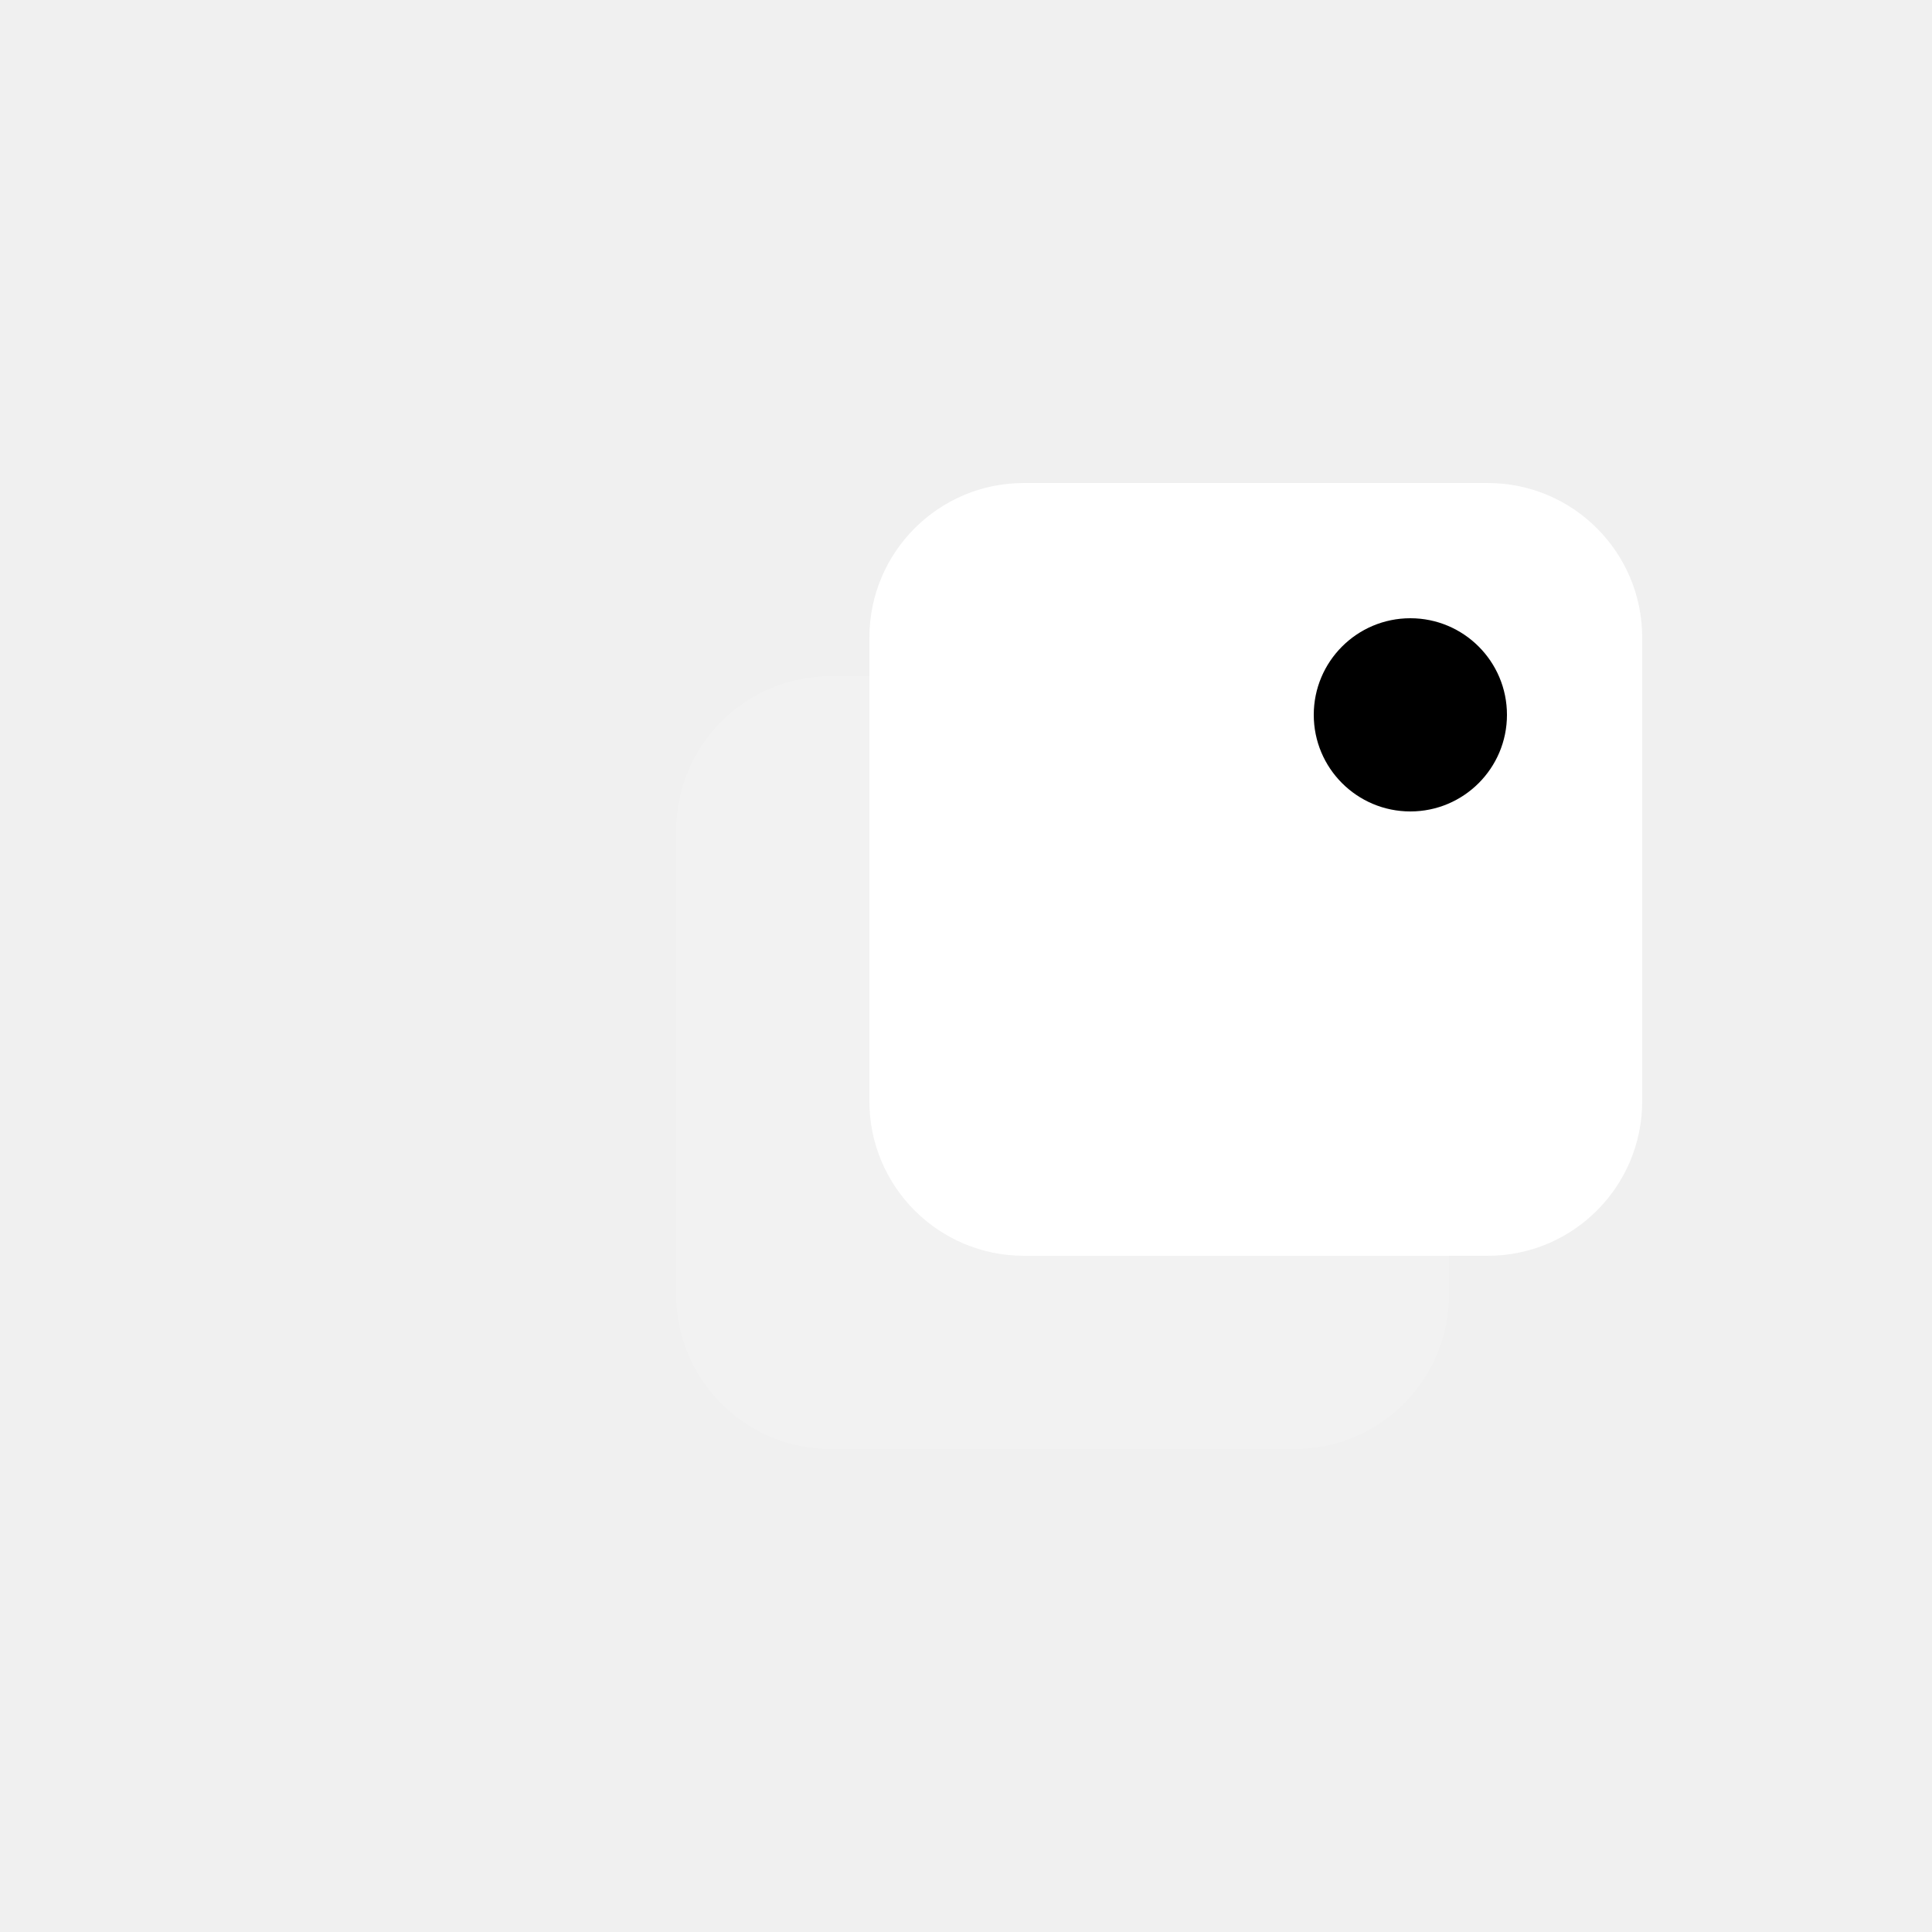
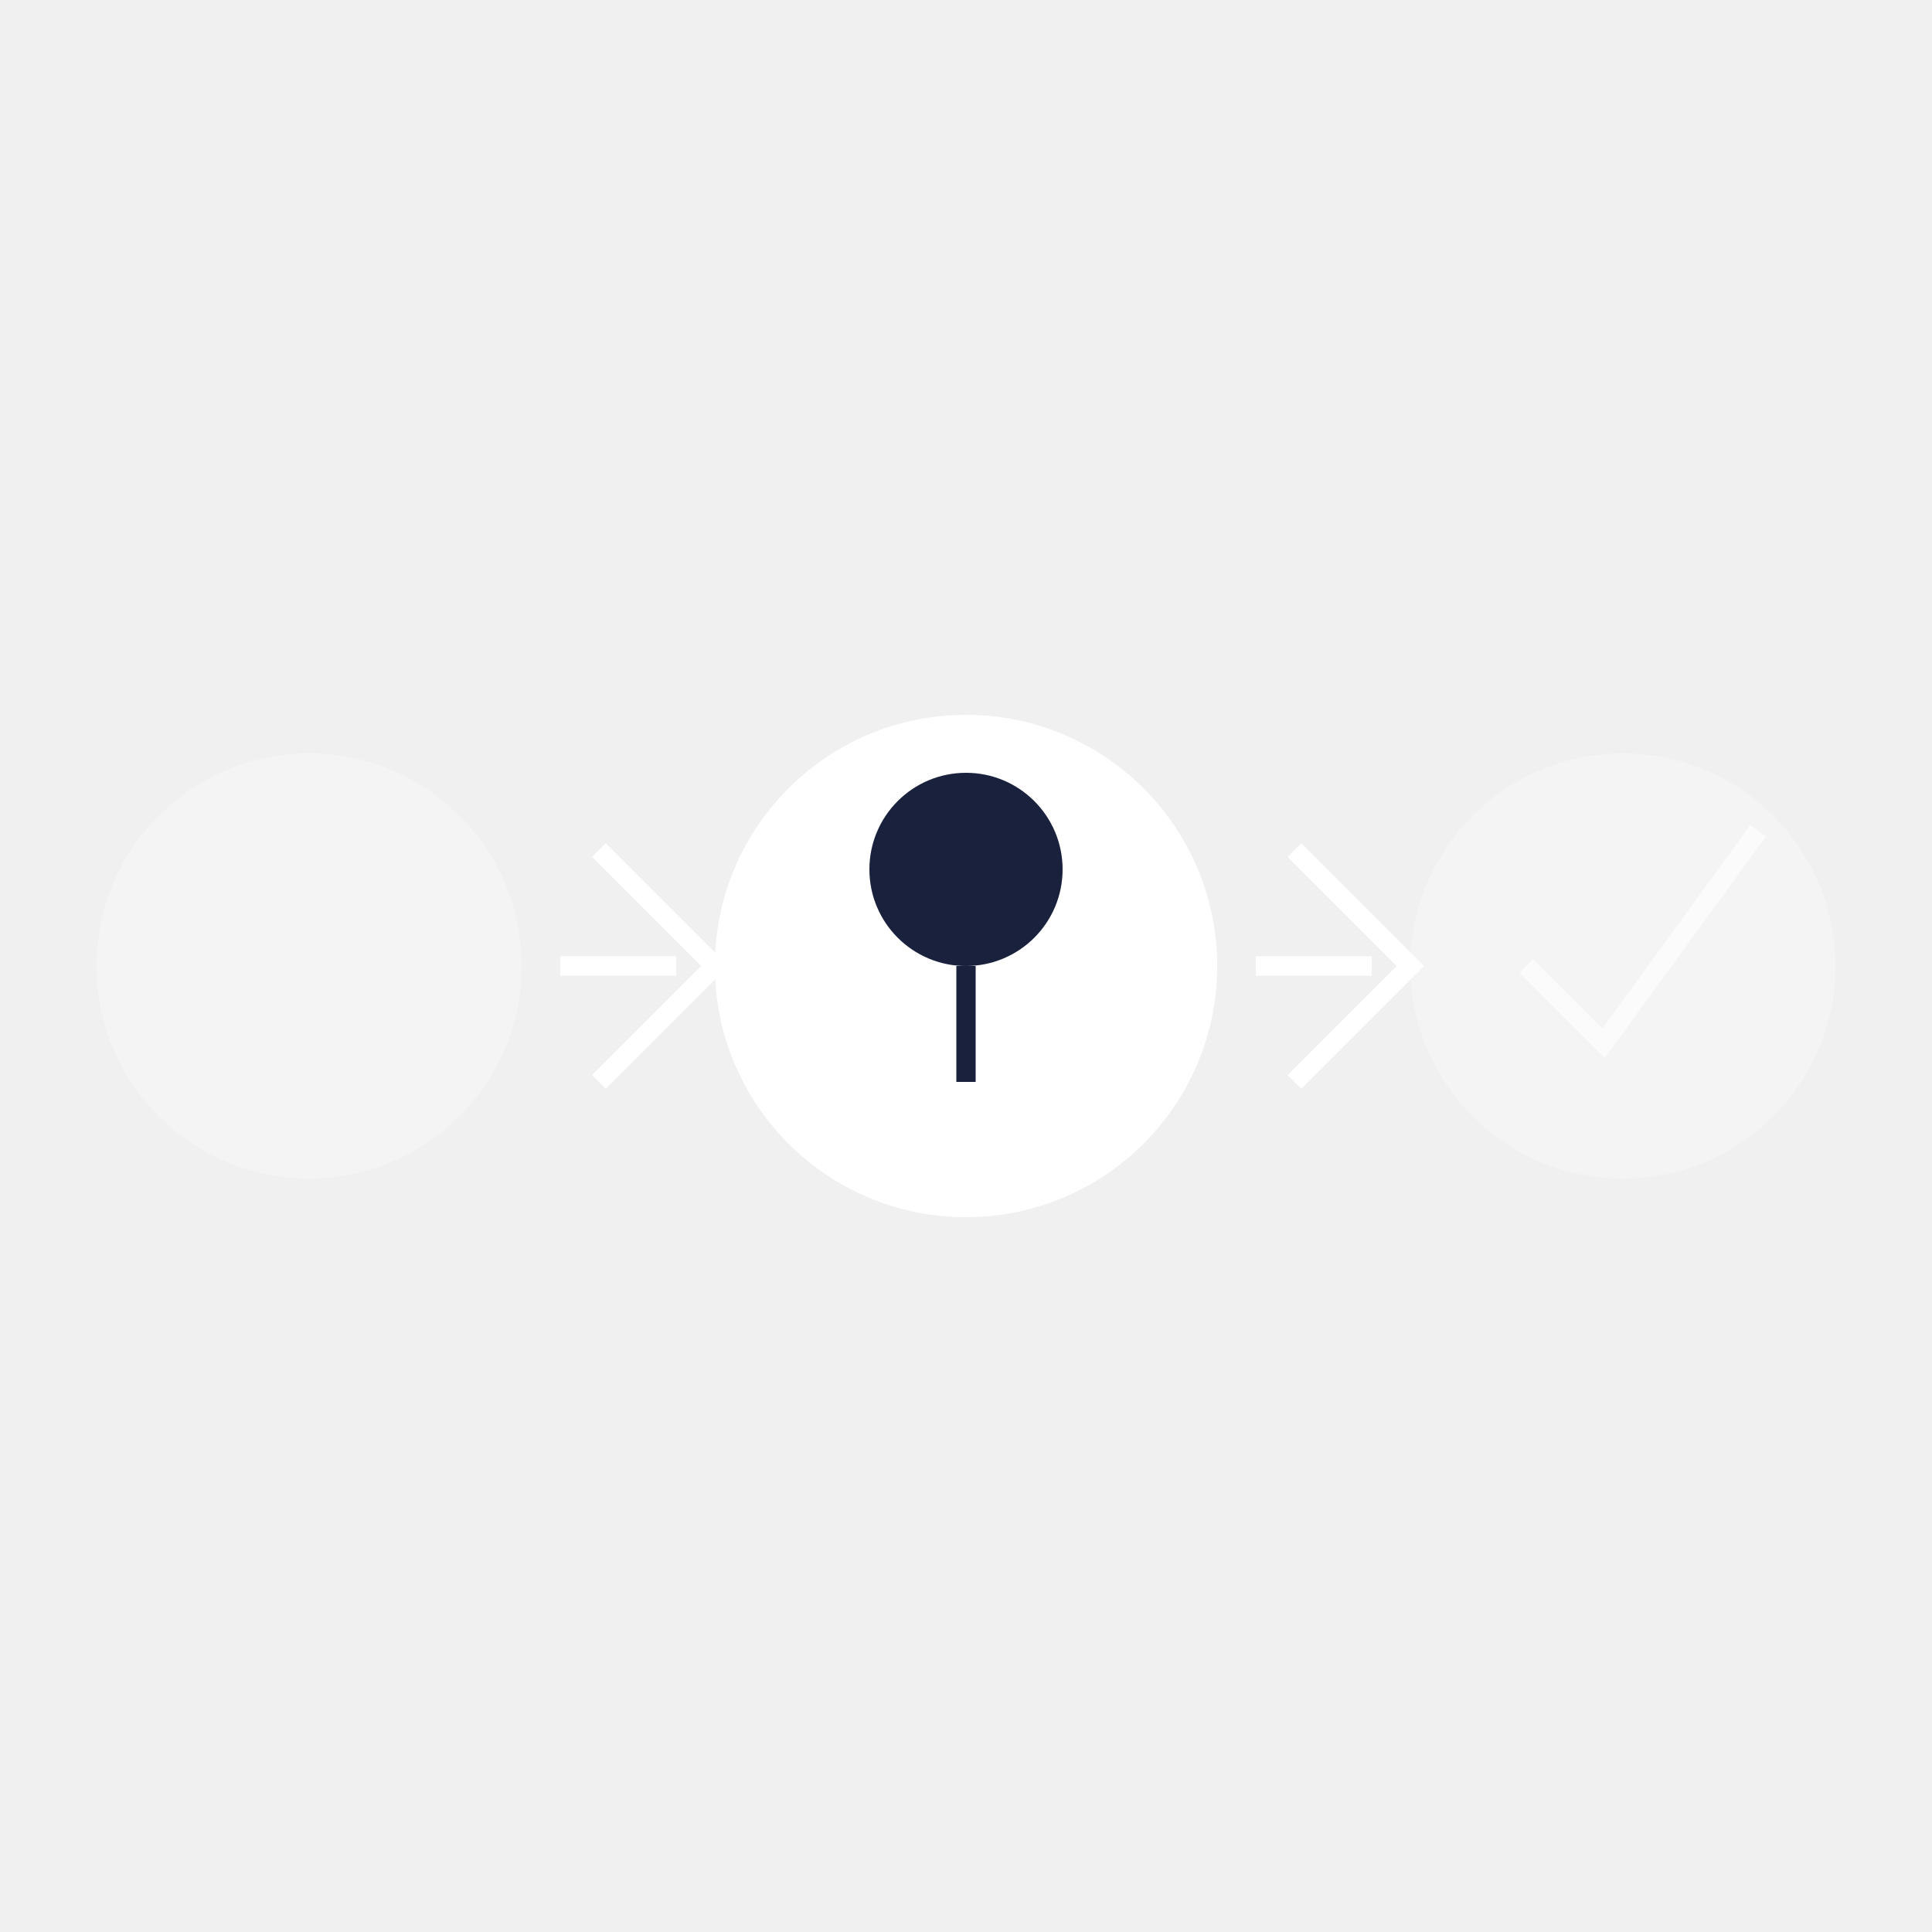
<svg xmlns="http://www.w3.org/2000/svg" width="100" height="100" viewBox="0 0 100 100" fill="none">
-   <rect x="35" y="35" width="40" height="40" rx="8" fill="#FFFFFF" opacity="0.15" />
-   <rect x="45" y="25" width="40" height="40" rx="8" fill="#FFFFFF" />
-   <circle cx="73" cy="37" r="5" fill="#000000" />
+   <circle cx="16" cy="50" r="11" fill="#FFFFFF" opacity="0.3" />
+   <path d="M29 50 L35 50" stroke="#FFFFFF" strokeWidth="4" strokeLinecap="round" />
+   <path d="M31 44 L37 50 L31 56" stroke="#FFFFFF" strokeWidth="4" strokeLinecap="round" strokeLinejoin="round" fill="none" />
+   <circle cx="50" cy="50" r="13" fill="#FFFFFF" />
+   <circle cx="50" cy="45" r="5" fill="#19213D" />
+   <line x1="50" y1="50" x2="50" y2="56" stroke="#19213D" strokeWidth="2.5" strokeLinecap="round" />
+   <path d="M65 50 L71 50" stroke="#FFFFFF" strokeWidth="4" strokeLinecap="round" />
+   <path d="M67 44 L73 50 L67 56" stroke="#FFFFFF" strokeWidth="4" strokeLinecap="round" strokeLinejoin="round" fill="none" />
+   <circle cx="84" cy="50" r="11" fill="#FFFFFF" opacity="0.3" />
+   <path d="M79 50 L83 54 L91 43" stroke="#FFFFFF" strokeWidth="3" strokeLinecap="round" strokeLinejoin="round" fill="none" opacity="0.6" />
</svg>
